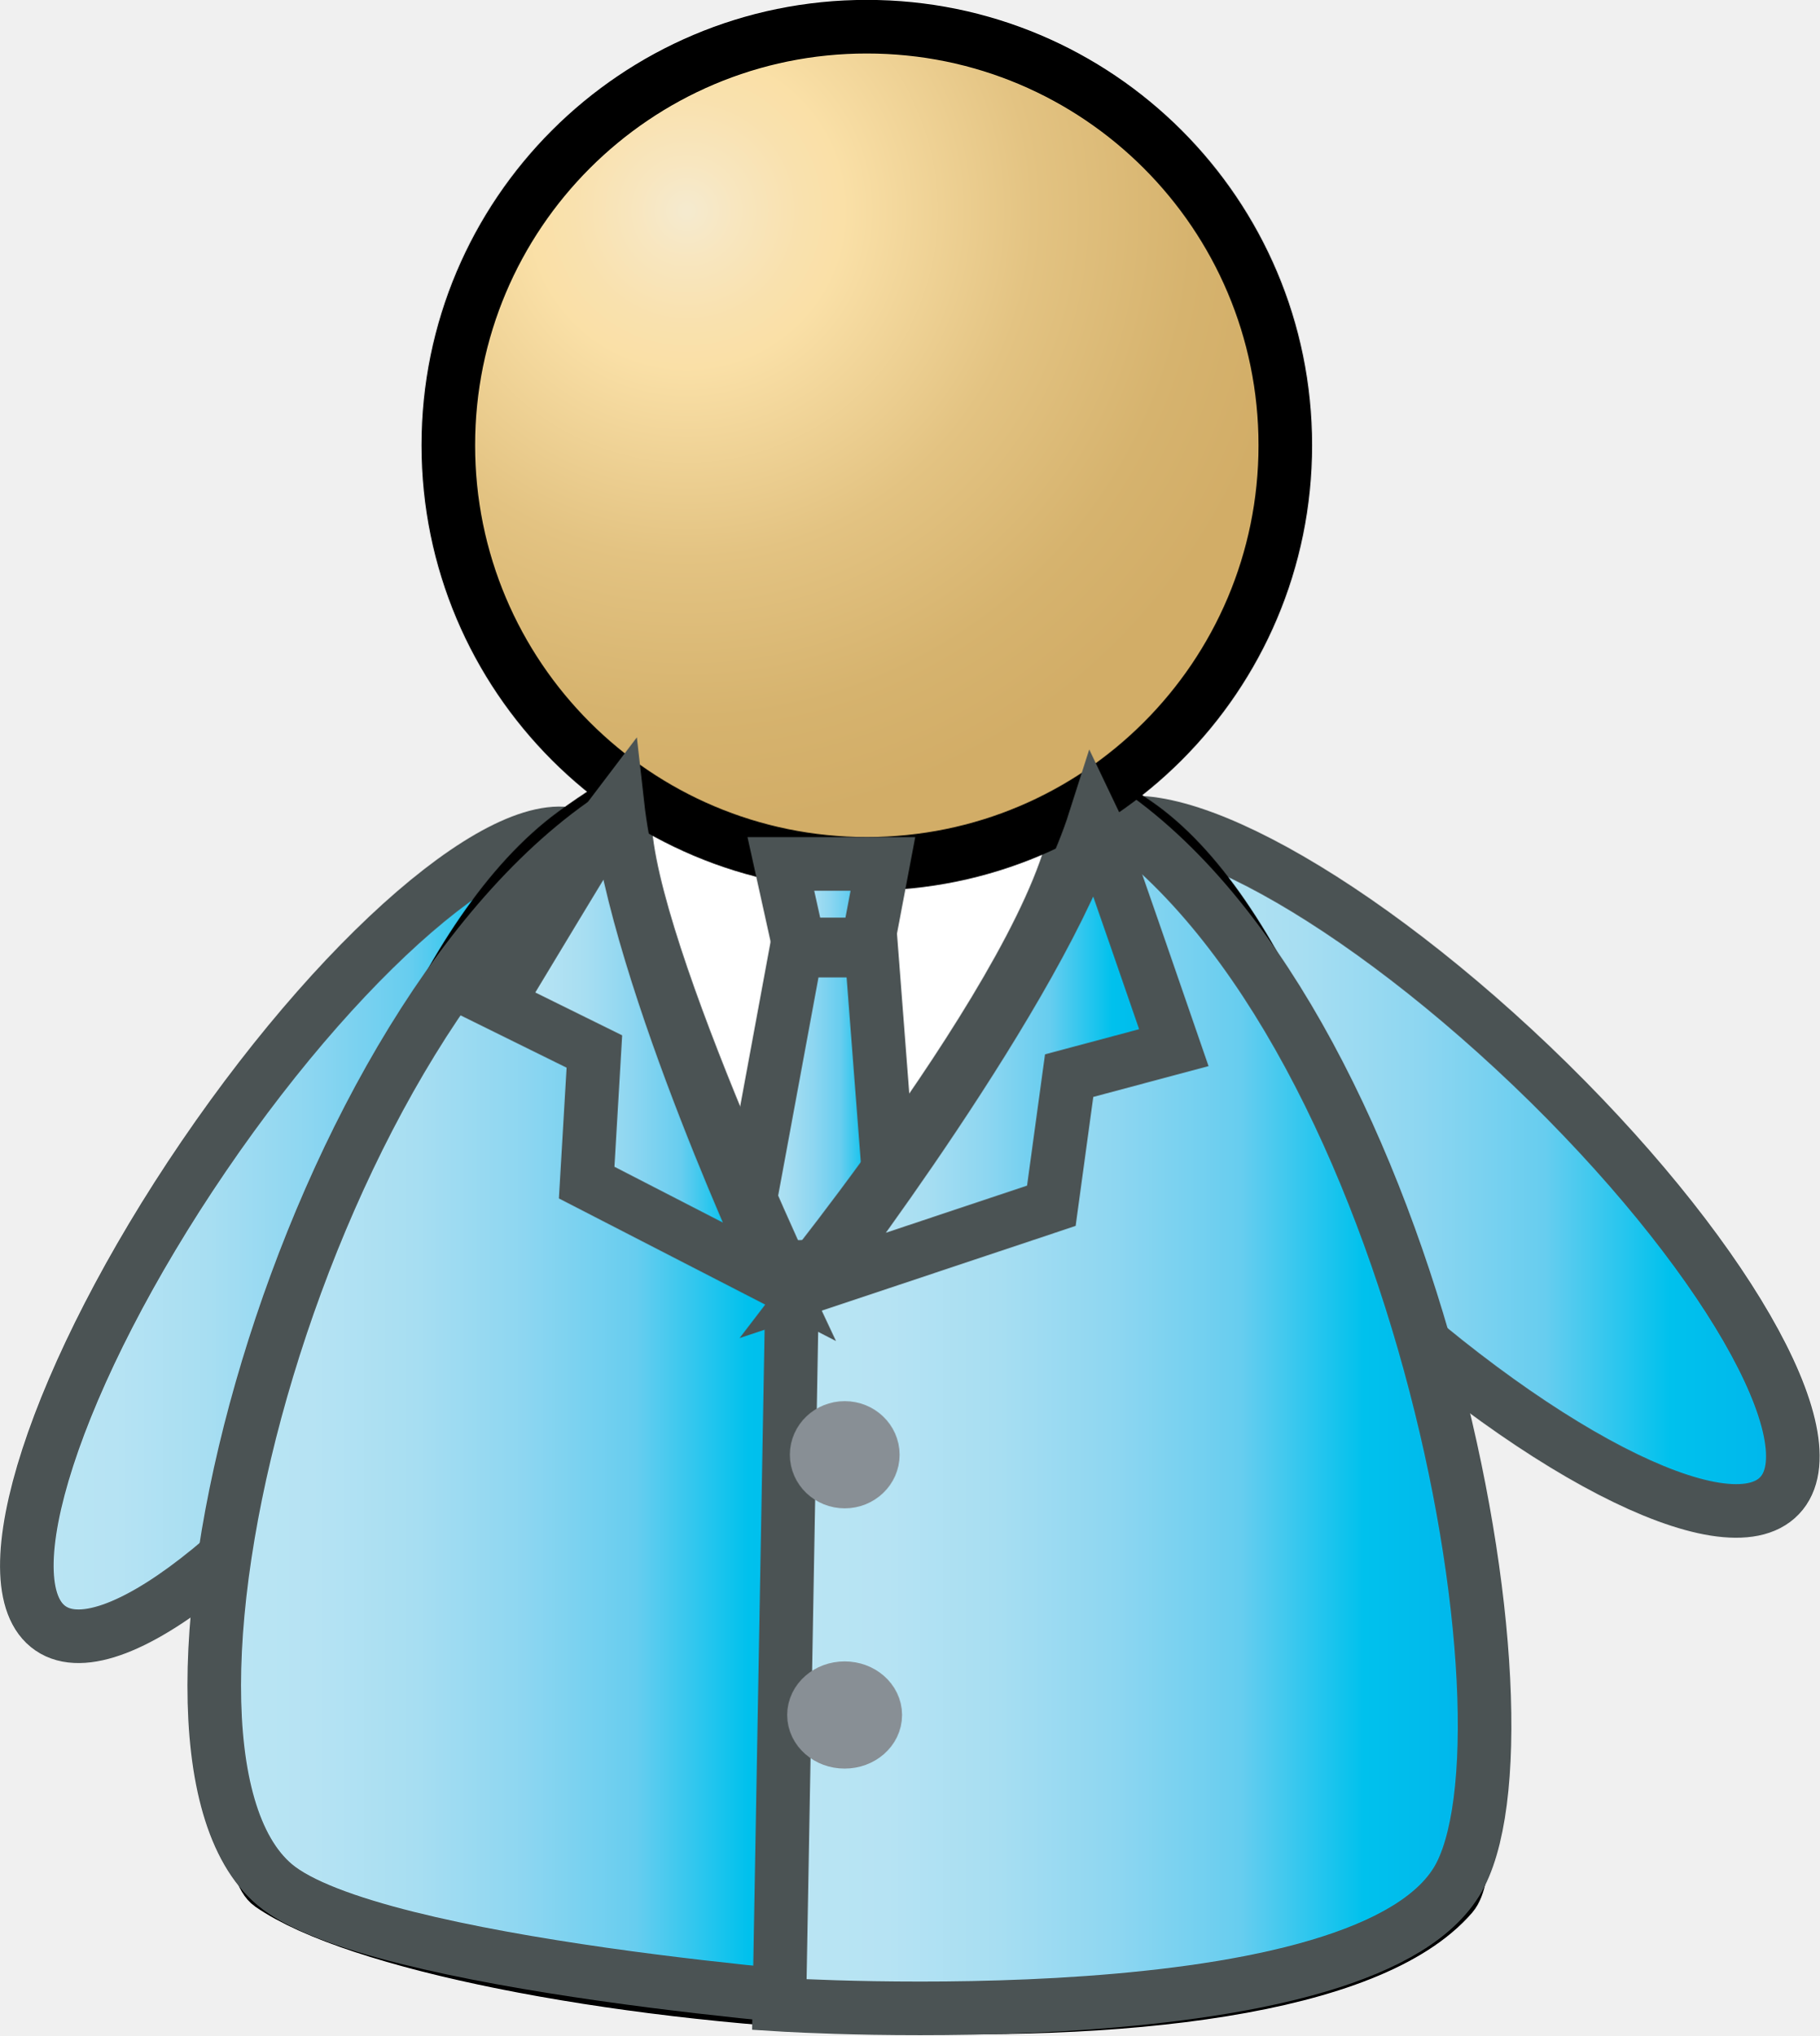
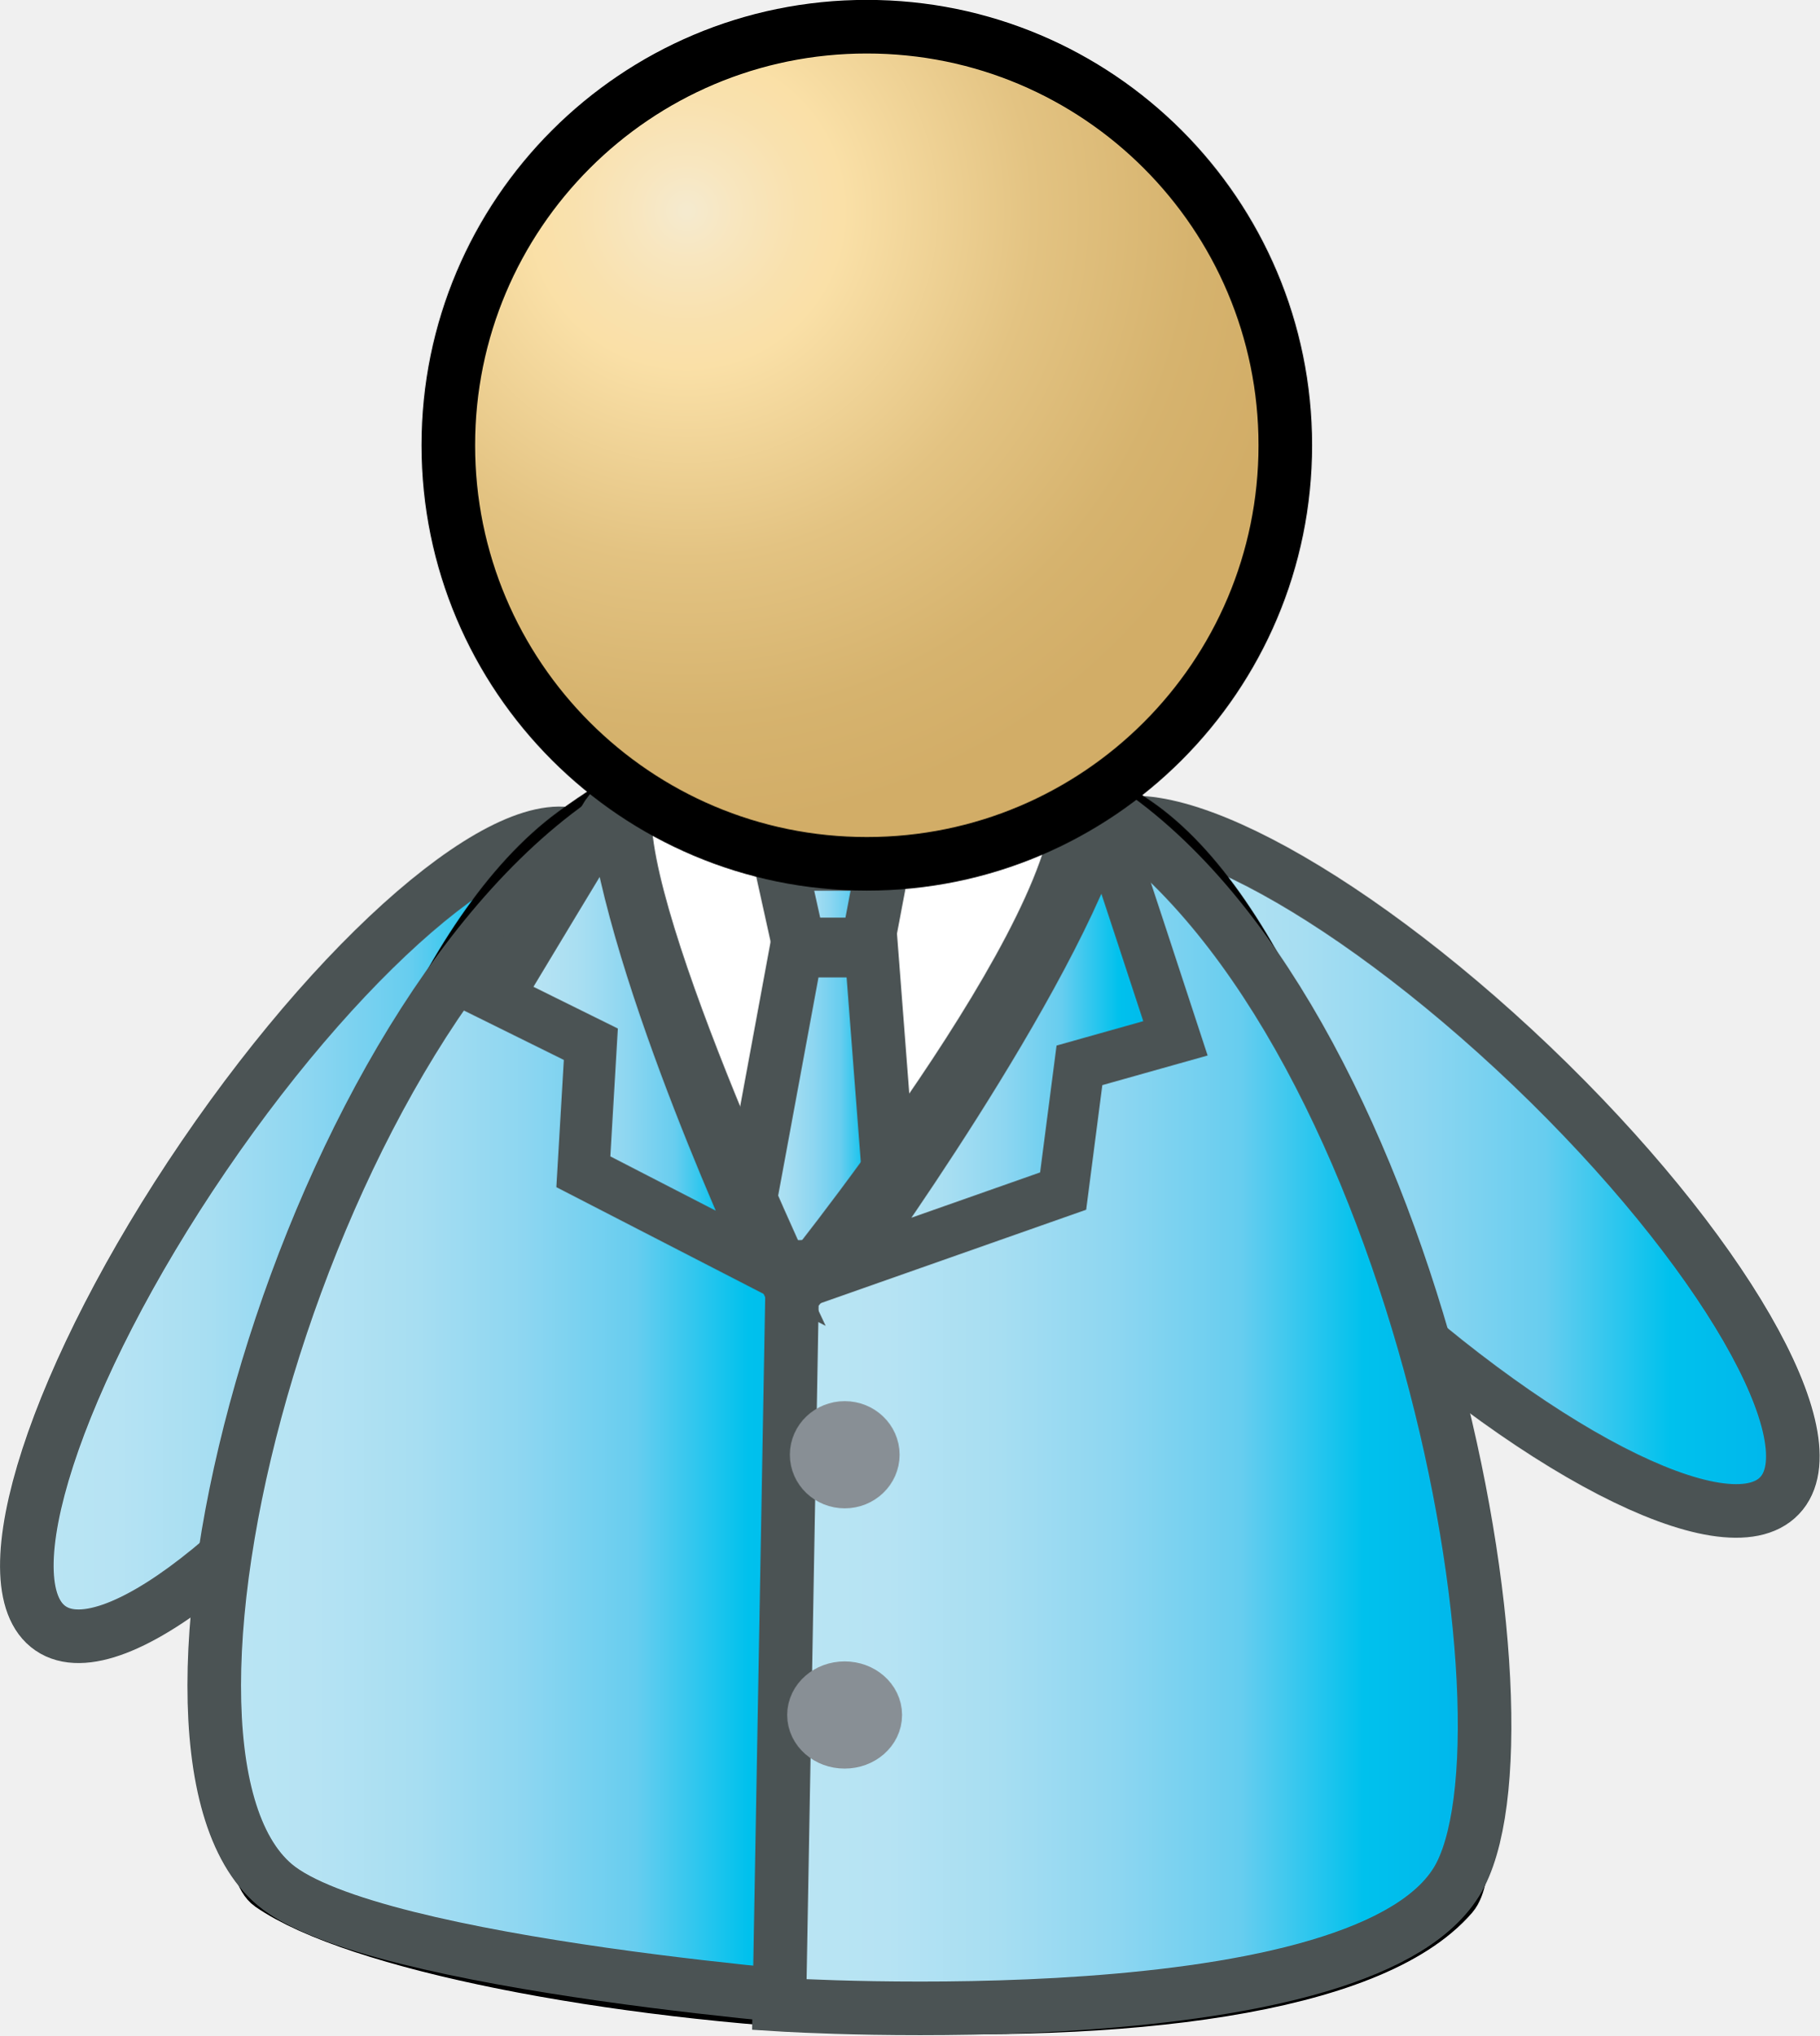
- <svg xmlns="http://www.w3.org/2000/svg" version="1.1" id="Í_xBC__xB2_ã_x5F_1" width="16.978" height="18.987" viewBox="0 0 16.978 18.987" style="overflow:visible;enable-background:new 0 0 16.978 18.987;" xml:space="preserve">
-   <g>
-     <linearGradient id="XMLID_10_" gradientUnits="userSpaceOnUse" x1="0.25" y1="11.521" x2="5.703" y2="11.521">
-       <stop offset="0.006" style="stop-color:#BAE5F3" />
-       <stop offset="0.152" style="stop-color:#B6E3F3" />
-       <stop offset="0.313" style="stop-color:#A7DEF2" />
-       <stop offset="0.481" style="stop-color:#8DD6F1" />
-       <stop offset="0.654" style="stop-color:#67CDEF" />
-       <stop offset="0.829" style="stop-color:#00C1ED" />
-       <stop offset="1" style="stop-color:#00B5EB" />
+ <svg xmlns="http://www.w3.org/2000/svg" xmlns:xlink="http://www.w3.org/1999/xlink" version="1.1" id="Í_xBC__xB2_ã_x5F_1" width="16.978" height="18.987" viewBox="0 0 16.978 18.987" style="overflow:visible;enable-background:new 0 0 16.978 18.987;" xml:space="preserve">
+   <defs id="defs212">
+     <linearGradient y2="11.521" x2="5.703" y1="11.521" x1="0.25" gradientUnits="userSpaceOnUse" id="XMLID_10_">
+       <stop id="stop53" style="stop-color:#BAE5F3" offset="0.006" />
+       <stop id="stop55" style="stop-color:#B6E3F3" offset="0.152" />
+       <stop id="stop57" style="stop-color:#A7DEF2" offset="0.313" />
+       <stop id="stop59" style="stop-color:#8DD6F1" offset="0.481" />
+       <stop id="stop61" style="stop-color:#67CDEF" offset="0.654" />
+       <stop id="stop63" style="stop-color:#00C1ED" offset="0.829" />
+       <stop id="stop65" style="stop-color:#00B5EB" offset="1" />
    </linearGradient>
-     <path style="fill:url(#XMLID_10_);stroke:#4B5354;stroke-width:0.5;" d="M0.472,15.192c-0.594-0.405,0.047-2.378,1.43-4.406   s2.986-3.343,3.58-2.938c0.594,0.404-0.047,2.378-1.43,4.405C2.668,14.281,1.065,15.598,0.472,15.192z" />
-     <linearGradient id="XMLID_11_" gradientUnits="userSpaceOnUse" x1="10.05" y1="10.886" x2="16.728" y2="10.886">
-       <stop offset="0.006" style="stop-color:#BAE5F3" />
-       <stop offset="0.152" style="stop-color:#B6E3F3" />
-       <stop offset="0.313" style="stop-color:#A7DEF2" />
-       <stop offset="0.481" style="stop-color:#8DD6F1" />
-       <stop offset="0.654" style="stop-color:#67CDEF" />
-       <stop offset="0.829" style="stop-color:#00C1ED" />
-       <stop offset="1" style="stop-color:#00B5EB" />
+     <linearGradient y2="10.886" x2="16.728" y1="10.886" x1="10.05" gradientUnits="userSpaceOnUse" id="XMLID_11_">
+       <stop id="stop70" style="stop-color:#BAE5F3" offset="0.006" />
+       <stop id="stop72" style="stop-color:#B6E3F3" offset="0.152" />
+       <stop id="stop74" style="stop-color:#A7DEF2" offset="0.313" />
+       <stop id="stop76" style="stop-color:#8DD6F1" offset="0.481" />
+       <stop id="stop78" style="stop-color:#67CDEF" offset="0.654" />
+       <stop id="stop80" style="stop-color:#00C1ED" offset="0.829" />
+       <stop id="stop82" style="stop-color:#00B5EB" offset="1" />
    </linearGradient>
-     <path style="fill:url(#XMLID_11_);stroke:#4B5354;stroke-width:0.5;" d="M16.604,13.954c-0.495,0.521-2.337-0.433-4.113-2.128   c-1.775-1.694-2.813-3.49-2.316-4.01c0.498-0.521,2.338,0.433,4.114,2.127C16.063,11.638,17.102,13.435,16.604,13.954z" />
-     <path style="fill:#FFFFFF;stroke:#000000;stroke-width:0.5;" d="M13.548,17.68c-1.523,1.766-9.444,0.999-11.023-0.097   c-0.611-0.423,0.357-7.999,2.833-9.81c1.841-1.346,3.679-1.161,5.238-0.095C12.929,9.274,14.049,17.1,13.548,17.68z" />
-     <linearGradient id="XMLID_12_" gradientUnits="userSpaceOnUse" x1="6.881" y1="10.352" x2="8.356" y2="10.352">
-       <stop offset="0.006" style="stop-color:#BAE5F3" />
-       <stop offset="0.152" style="stop-color:#B6E3F3" />
-       <stop offset="0.313" style="stop-color:#A7DEF2" />
-       <stop offset="0.481" style="stop-color:#8DD6F1" />
-       <stop offset="0.654" style="stop-color:#67CDEF" />
-       <stop offset="0.829" style="stop-color:#00C1ED" />
-       <stop offset="1" style="stop-color:#00B5EB" />
+     <linearGradient y2="10.352" x2="8.356" y1="10.352" x1="6.881" gradientUnits="userSpaceOnUse" id="XMLID_12_">
+       <stop id="stop89" style="stop-color:#BAE5F3" offset="0.006" />
+       <stop id="stop91" style="stop-color:#B6E3F3" offset="0.152" />
+       <stop id="stop93" style="stop-color:#A7DEF2" offset="0.313" />
+       <stop id="stop95" style="stop-color:#8DD6F1" offset="0.481" />
+       <stop id="stop97" style="stop-color:#67CDEF" offset="0.654" />
+       <stop id="stop99" style="stop-color:#00C1ED" offset="0.829" />
+       <stop id="stop101" style="stop-color:#00B5EB" offset="1" />
    </linearGradient>
-     <polygon style="fill:url(#XMLID_12_);stroke:#4B5354;stroke-width:0.5;" points="8.356,11.797 6.881,11.834 7.429,8.869    8.131,8.869  " />
-     <linearGradient id="XMLID_13_" gradientUnits="userSpaceOnUse" x1="1.999" y1="13.115" x2="8.009" y2="13.115">
-       <stop offset="0.006" style="stop-color:#BAE5F3" />
-       <stop offset="0.152" style="stop-color:#B6E3F3" />
-       <stop offset="0.313" style="stop-color:#A7DEF2" />
-       <stop offset="0.481" style="stop-color:#8DD6F1" />
-       <stop offset="0.654" style="stop-color:#67CDEF" />
-       <stop offset="0.829" style="stop-color:#00C1ED" />
-       <stop offset="1" style="stop-color:#00B5EB" />
+     <linearGradient y2="13.115" x2="8.009" y1="13.115" x1="1.999" gradientUnits="userSpaceOnUse" id="XMLID_13_">
+       <stop id="stop106" style="stop-color:#BAE5F3" offset="0.006" />
+       <stop id="stop108" style="stop-color:#B6E3F3" offset="0.152" />
+       <stop id="stop110" style="stop-color:#A7DEF2" offset="0.313" />
+       <stop id="stop112" style="stop-color:#8DD6F1" offset="0.481" />
+       <stop id="stop114" style="stop-color:#67CDEF" offset="0.654" />
+       <stop id="stop116" style="stop-color:#00C1ED" offset="0.829" />
+       <stop id="stop118" style="stop-color:#00B5EB" offset="1" />
    </linearGradient>
-     <path style="fill:url(#XMLID_13_);stroke:#4B5354;stroke-width:0.5;" d="M7.485,12.251c0,0-1.738-3.639-1.652-4.7   c-2.983,1.843-4.824,8.724-3.27,10.032c0.912,0.768,5.445,1.096,5.445,1.096L7.485,12.251z" />
-     <linearGradient id="XMLID_14_" gradientUnits="userSpaceOnUse" x1="7.271" y1="13.072" x2="13.852" y2="13.072">
-       <stop offset="0.006" style="stop-color:#BAE5F3" />
-       <stop offset="0.152" style="stop-color:#B6E3F3" />
-       <stop offset="0.313" style="stop-color:#A7DEF2" />
-       <stop offset="0.481" style="stop-color:#8DD6F1" />
-       <stop offset="0.654" style="stop-color:#67CDEF" />
-       <stop offset="0.829" style="stop-color:#00C1ED" />
-       <stop offset="1" style="stop-color:#00B5EB" />
+     <linearGradient y2="13.072" x2="13.852" y1="13.072" x1="7.271" gradientUnits="userSpaceOnUse" id="XMLID_14_">
+       <stop id="stop123" style="stop-color:#BAE5F3" offset="0.006" />
+       <stop id="stop125" style="stop-color:#B6E3F3" offset="0.152" />
+       <stop id="stop127" style="stop-color:#A7DEF2" offset="0.313" />
+       <stop id="stop129" style="stop-color:#8DD6F1" offset="0.481" />
+       <stop id="stop131" style="stop-color:#67CDEF" offset="0.654" />
+       <stop id="stop133" style="stop-color:#00C1ED" offset="0.829" />
+       <stop id="stop135" style="stop-color:#00B5EB" offset="1" />
    </linearGradient>
-     <path style="fill:url(#XMLID_14_);stroke:#4B5354;stroke-width:0.5;" d="M7.39,12.092c0,0,2.816-3.453,2.675-4.686   c3.046,1.738,4.35,8.534,3.563,10.083c-0.798,1.57-6.356,1.213-6.356,1.213L7.39,12.092z" />
-     <radialGradient id="XMLID_15_" cx="6.405" cy="1.964" r="5.759" gradientUnits="userSpaceOnUse">
-       <stop offset="0.006" style="stop-color:#F5EACE" />
-       <stop offset="0.08" style="stop-color:#F8E6BF" />
-       <stop offset="0.184" style="stop-color:#F9E1AE" />
-       <stop offset="0.253" style="stop-color:#FAE0A7" />
-       <stop offset="0.563" style="stop-color:#E3C382" />
-       <stop offset="0.823" style="stop-color:#D6B36E" />
-       <stop offset="1" style="stop-color:#D2AD67" />
+     <radialGradient gradientUnits="userSpaceOnUse" r="5.759" cy="1.964" cx="6.405" id="XMLID_15_">
+       <stop id="stop140" style="stop-color:#F5EACE" offset="0.006" />
+       <stop id="stop142" style="stop-color:#F8E6BF" offset="0.08" />
+       <stop id="stop144" style="stop-color:#F9E1AE" offset="0.184" />
+       <stop id="stop146" style="stop-color:#FAE0A7" offset="0.253" />
+       <stop id="stop148" style="stop-color:#E3C382" offset="0.563" />
+       <stop id="stop150" style="stop-color:#D6B36E" offset="0.823" />
+       <stop id="stop152" style="stop-color:#D2AD67" offset="1" />
    </radialGradient>
-     <circle style="fill:url(#XMLID_15_);stroke:#000000;stroke-width:0.5;" cx="8.088" cy="4.154" r="3.905" />
-     <linearGradient id="XMLID_16_" gradientUnits="userSpaceOnUse" x1="7.596" y1="9.821" x2="10.953" y2="9.821">
-       <stop offset="0.006" style="stop-color:#BAE5F3" />
-       <stop offset="0.152" style="stop-color:#B6E3F3" />
-       <stop offset="0.313" style="stop-color:#A7DEF2" />
-       <stop offset="0.481" style="stop-color:#8DD6F1" />
-       <stop offset="0.654" style="stop-color:#67CDEF" />
-       <stop offset="0.829" style="stop-color:#00C1ED" />
-       <stop offset="1" style="stop-color:#00B5EB" />
+     <linearGradient y2="9.821" x2="10.953" y1="9.821" x1="7.596" gradientUnits="userSpaceOnUse" id="XMLID_16_">
+       <stop id="stop157" style="stop-color:#BAE5F3" offset="0.006" />
+       <stop id="stop159" style="stop-color:#B6E3F3" offset="0.152" />
+       <stop id="stop161" style="stop-color:#A7DEF2" offset="0.313" />
+       <stop id="stop163" style="stop-color:#8DD6F1" offset="0.481" />
+       <stop id="stop165" style="stop-color:#67CDEF" offset="0.654" />
+       <stop id="stop167" style="stop-color:#00C1ED" offset="0.829" />
+       <stop id="stop169" style="stop-color:#00B5EB" offset="1" />
    </linearGradient>
-     <path style="fill:url(#XMLID_16_);stroke:#4B5354;stroke-width:0.5;" d="M10.215,7.654c0.024,0.048,0.738,2.12,0.738,2.12   l-0.977,0.261L9.81,11.249l-2.214,0.739C7.596,11.988,9.714,9.227,10.215,7.654z" />
-     <linearGradient id="XMLID_17_" gradientUnits="userSpaceOnUse" x1="4.64" y1="9.733" x2="7.262" y2="9.733">
-       <stop offset="0.006" style="stop-color:#BAE5F3" />
-       <stop offset="0.152" style="stop-color:#B6E3F3" />
-       <stop offset="0.313" style="stop-color:#A7DEF2" />
-       <stop offset="0.481" style="stop-color:#8DD6F1" />
-       <stop offset="0.654" style="stop-color:#67CDEF" />
-       <stop offset="0.829" style="stop-color:#00C1ED" />
-       <stop offset="1" style="stop-color:#00B5EB" />
+     <linearGradient y2="9.733" x2="7.262" y1="9.733" x1="4.64" gradientUnits="userSpaceOnUse" id="XMLID_17_">
+       <stop id="stop174" style="stop-color:#BAE5F3" offset="0.006" />
+       <stop id="stop176" style="stop-color:#B6E3F3" offset="0.152" />
+       <stop id="stop178" style="stop-color:#A7DEF2" offset="0.313" />
+       <stop id="stop180" style="stop-color:#8DD6F1" offset="0.481" />
+       <stop id="stop182" style="stop-color:#67CDEF" offset="0.654" />
+       <stop id="stop184" style="stop-color:#00C1ED" offset="0.829" />
+       <stop id="stop186" style="stop-color:#00B5EB" offset="1" />
    </linearGradient>
-     <path style="fill:url(#XMLID_17_);stroke:#4B5354;stroke-width:0.5;" d="M5.762,7.513C5.729,7.555,4.64,9.363,4.64,9.363   l0.906,0.447l-0.072,1.223l1.788,0.92C7.262,11.953,5.946,9.151,5.762,7.513z" />
-     <ellipse style="fill:#FFFFFF;stroke:#888F95;stroke-width:0.5;" cx="7.882" cy="13.572" rx="0.262" ry="0.25" />
-     <ellipse style="fill:#FFFFFF;stroke:#888F95;stroke-width:0.5;" cx="7.881" cy="16" rx="0.286" ry="0.25" />
-     <linearGradient id="XMLID_18_" gradientUnits="userSpaceOnUse" x1="7.286" y1="8.435" x2="8.238" y2="8.435">
-       <stop offset="0.006" style="stop-color:#BAE5F3" />
-       <stop offset="0.152" style="stop-color:#B6E3F3" />
-       <stop offset="0.313" style="stop-color:#A7DEF2" />
-       <stop offset="0.481" style="stop-color:#8DD6F1" />
-       <stop offset="0.654" style="stop-color:#67CDEF" />
-       <stop offset="0.829" style="stop-color:#00C1ED" />
-       <stop offset="1" style="stop-color:#00B5EB" />
+     <linearGradient y2="8.435" x2="8.238" y1="8.435" x1="7.286" gradientUnits="userSpaceOnUse" id="XMLID_18_">
+       <stop id="stop195" style="stop-color:#BAE5F3" offset="0.006" />
+       <stop id="stop197" style="stop-color:#B6E3F3" offset="0.152" />
+       <stop id="stop199" style="stop-color:#A7DEF2" offset="0.313" />
+       <stop id="stop201" style="stop-color:#8DD6F1" offset="0.481" />
+       <stop id="stop203" style="stop-color:#67CDEF" offset="0.654" />
+       <stop id="stop205" style="stop-color:#00C1ED" offset="0.829" />
+       <stop id="stop207" style="stop-color:#00B5EB" offset="1" />
    </linearGradient>
-     <polygon style="fill:url(#XMLID_18_);stroke:#4B5354;stroke-width:0.5;" points="8.096,8.811 7.452,8.811 7.286,8.06 8.238,8.06     " />
+     <linearGradient xlink:href="#XMLID_10_" id="linearGradient3120" gradientUnits="userSpaceOnUse" x1="0.25" y1="11.521" x2="5.703" y2="11.521" />
+     <linearGradient xlink:href="#XMLID_11_" id="linearGradient3122" gradientUnits="userSpaceOnUse" x1="10.05" y1="10.886" x2="16.728" y2="10.886" />
+     <linearGradient xlink:href="#XMLID_12_" id="linearGradient3124" gradientUnits="userSpaceOnUse" x1="6.881" y1="10.352" x2="8.356" y2="10.352" />
+     <linearGradient xlink:href="#XMLID_13_" id="linearGradient3126" gradientUnits="userSpaceOnUse" x1="1.999" y1="13.115" x2="8.009" y2="13.115" />
+     <linearGradient xlink:href="#XMLID_14_" id="linearGradient3128" gradientUnits="userSpaceOnUse" x1="7.271" y1="13.072" x2="13.852" y2="13.072" />
+     <linearGradient xlink:href="#XMLID_16_" id="linearGradient3130" gradientUnits="userSpaceOnUse" x1="7.596" y1="9.821" x2="10.953" y2="9.821" />
+     <linearGradient xlink:href="#XMLID_17_" id="linearGradient3132" gradientUnits="userSpaceOnUse" x1="4.64" y1="9.733" x2="7.262" y2="9.733" />
+     <linearGradient xlink:href="#XMLID_18_" id="linearGradient3134" gradientUnits="userSpaceOnUse" x1="7.286" y1="8.435" x2="8.238" y2="8.435" />
+     <radialGradient xlink:href="#XMLID_15_" id="radialGradient3136" gradientUnits="userSpaceOnUse" cx="6.405" cy="1.964" r="5.759" />
+     <linearGradient xlink:href="#XMLID_17_" id="linearGradient3143" gradientUnits="userSpaceOnUse" x1="4.64" y1="9.733" x2="7.262" y2="9.733" gradientTransform="matrix(0.971553,0,0,0.973247,0.125094,0.194094)" />
+     <linearGradient xlink:href="#XMLID_16_" id="linearGradient3146" gradientUnits="userSpaceOnUse" x1="7.596" y1="9.821" x2="10.953" y2="9.821" gradientTransform="matrix(0.916634,0,0,0.966018,0.927859,0.245348)" />
+     <linearGradient xlink:href="#XMLID_14_" id="linearGradient3149" gradientUnits="userSpaceOnUse" x1="7.271" y1="13.072" x2="13.852" y2="13.072" />
+     <linearGradient xlink:href="#XMLID_13_" id="linearGradient3152" gradientUnits="userSpaceOnUse" x1="1.999" y1="13.115" x2="8.009" y2="13.115" />
+     <linearGradient xlink:href="#XMLID_11_" id="linearGradient3157" gradientUnits="userSpaceOnUse" x1="10.05" y1="10.886" x2="16.728" y2="10.886" />
+     <linearGradient xlink:href="#XMLID_10_" id="linearGradient3160" gradientUnits="userSpaceOnUse" x1="0.25" y1="11.521" x2="5.703" y2="11.521" />
+   </defs>
+   <g id="g3162">
+     <path style="fill:url(#linearGradient3160);stroke:#4b5354;stroke-width:0.5" d="M 0.472,15.192 C -0.122,14.787 0.519,12.814 1.902,10.786 C 3.285,8.758 4.888,7.443 5.482,7.848 C 6.076,8.252 5.435,10.226 4.052,12.253 C 2.668,14.281 1.065,15.598 0.472,15.192 z " id="path67" />
+     <path style="fill:url(#linearGradient3157);stroke:#4b5354;stroke-width:0.5" d="M 16.604,13.954 C 16.109,14.475 14.267,13.521 12.491,11.826 C 10.716,10.132 9.678,8.336 10.175,7.816 C 10.673,7.295 12.513,8.249 14.289,9.943 C 16.063,11.638 17.102,13.435 16.604,13.954 z " id="path84" />
+     <path style="fill:white;stroke:black;stroke-width:0.5" d="M 13.548,17.68 C 12.025,19.446 4.104,18.679 2.525,17.583 C 1.914,17.16 2.882,9.584 5.358,7.773 C 7.199,6.427 9.037,6.612 10.596,7.678 C 12.929,9.274 14.049,17.1 13.548,17.68 z " id="path86" />
+     <polygon style="fill:url(#linearGradient3124);stroke:#4b5354;stroke-width:0.5" points="8.356,11.797 6.881,11.834 7.429,8.869 8.131,8.869 8.356,11.797 " id="polygon103" />
+     <path style="fill:url(#linearGradient3152);stroke:#4b5354;stroke-width:0.5" d="M 7.485,12.251 C 7.485,12.251 5.747,8.612 5.833,7.551 C 2.85,9.394 1.009,16.275 2.563,17.583 C 3.475,18.351 8.008,18.679 8.008,18.679 L 7.485,12.251 z " id="path120" />
+     <path style="fill:url(#linearGradient3149);stroke:#4b5354;stroke-width:0.5" d="M 7.39,12.092 C 7.39,12.092 10.206,8.639 10.065,7.406 C 13.111,9.144 14.415,15.94 13.628,17.489 C 12.83,19.059 7.272,18.702 7.272,18.702 L 7.39,12.092 z " id="path137" />
+     <path style="fill:url(#linearGradient3146);stroke:#4b5354;stroke-width:0.471" d="M 10.291,7.639 C 10.313,7.686 10.968,9.687 10.968,9.687 L 10.072,9.939 L 9.92,11.112 L 7.891,11.826 C 7.891,11.826 9.832,9.159 10.291,7.639 z " id="path171" />
+     <path style="fill:url(#linearGradient3143);stroke:#4b5354;stroke-width:0.486" d="M 5.723,7.506 C 5.691,7.547 4.633,9.307 4.633,9.307 L 5.513,9.742 L 5.443,10.932 L 7.181,11.827 C 7.181,11.827 5.902,9.1 5.723,7.506 z " id="path188" />
+     <ellipse style="fill:white;stroke:#888f95;stroke-width:0.5" cx="7.882" cy="13.572" rx="0.262" ry="0.25" id="ellipse190" />
+     <ellipse style="fill:white;stroke:#888f95;stroke-width:0.5" cx="7.881" cy="16" rx="0.286" ry="0.25" id="ellipse192" />
+     <polygon style="fill:url(#linearGradient3134);stroke:#4b5354;stroke-width:0.5" points="8.096,8.811 7.452,8.811 7.286,8.06 8.238,8.06 8.096,8.811 " id="polygon209" />
+     <circle style="fill:url(#radialGradient3136);stroke:black;stroke-width:0.5" cx="8.088" cy="4.154" r="3.905" id="circle154" />
  </g>
</svg>
